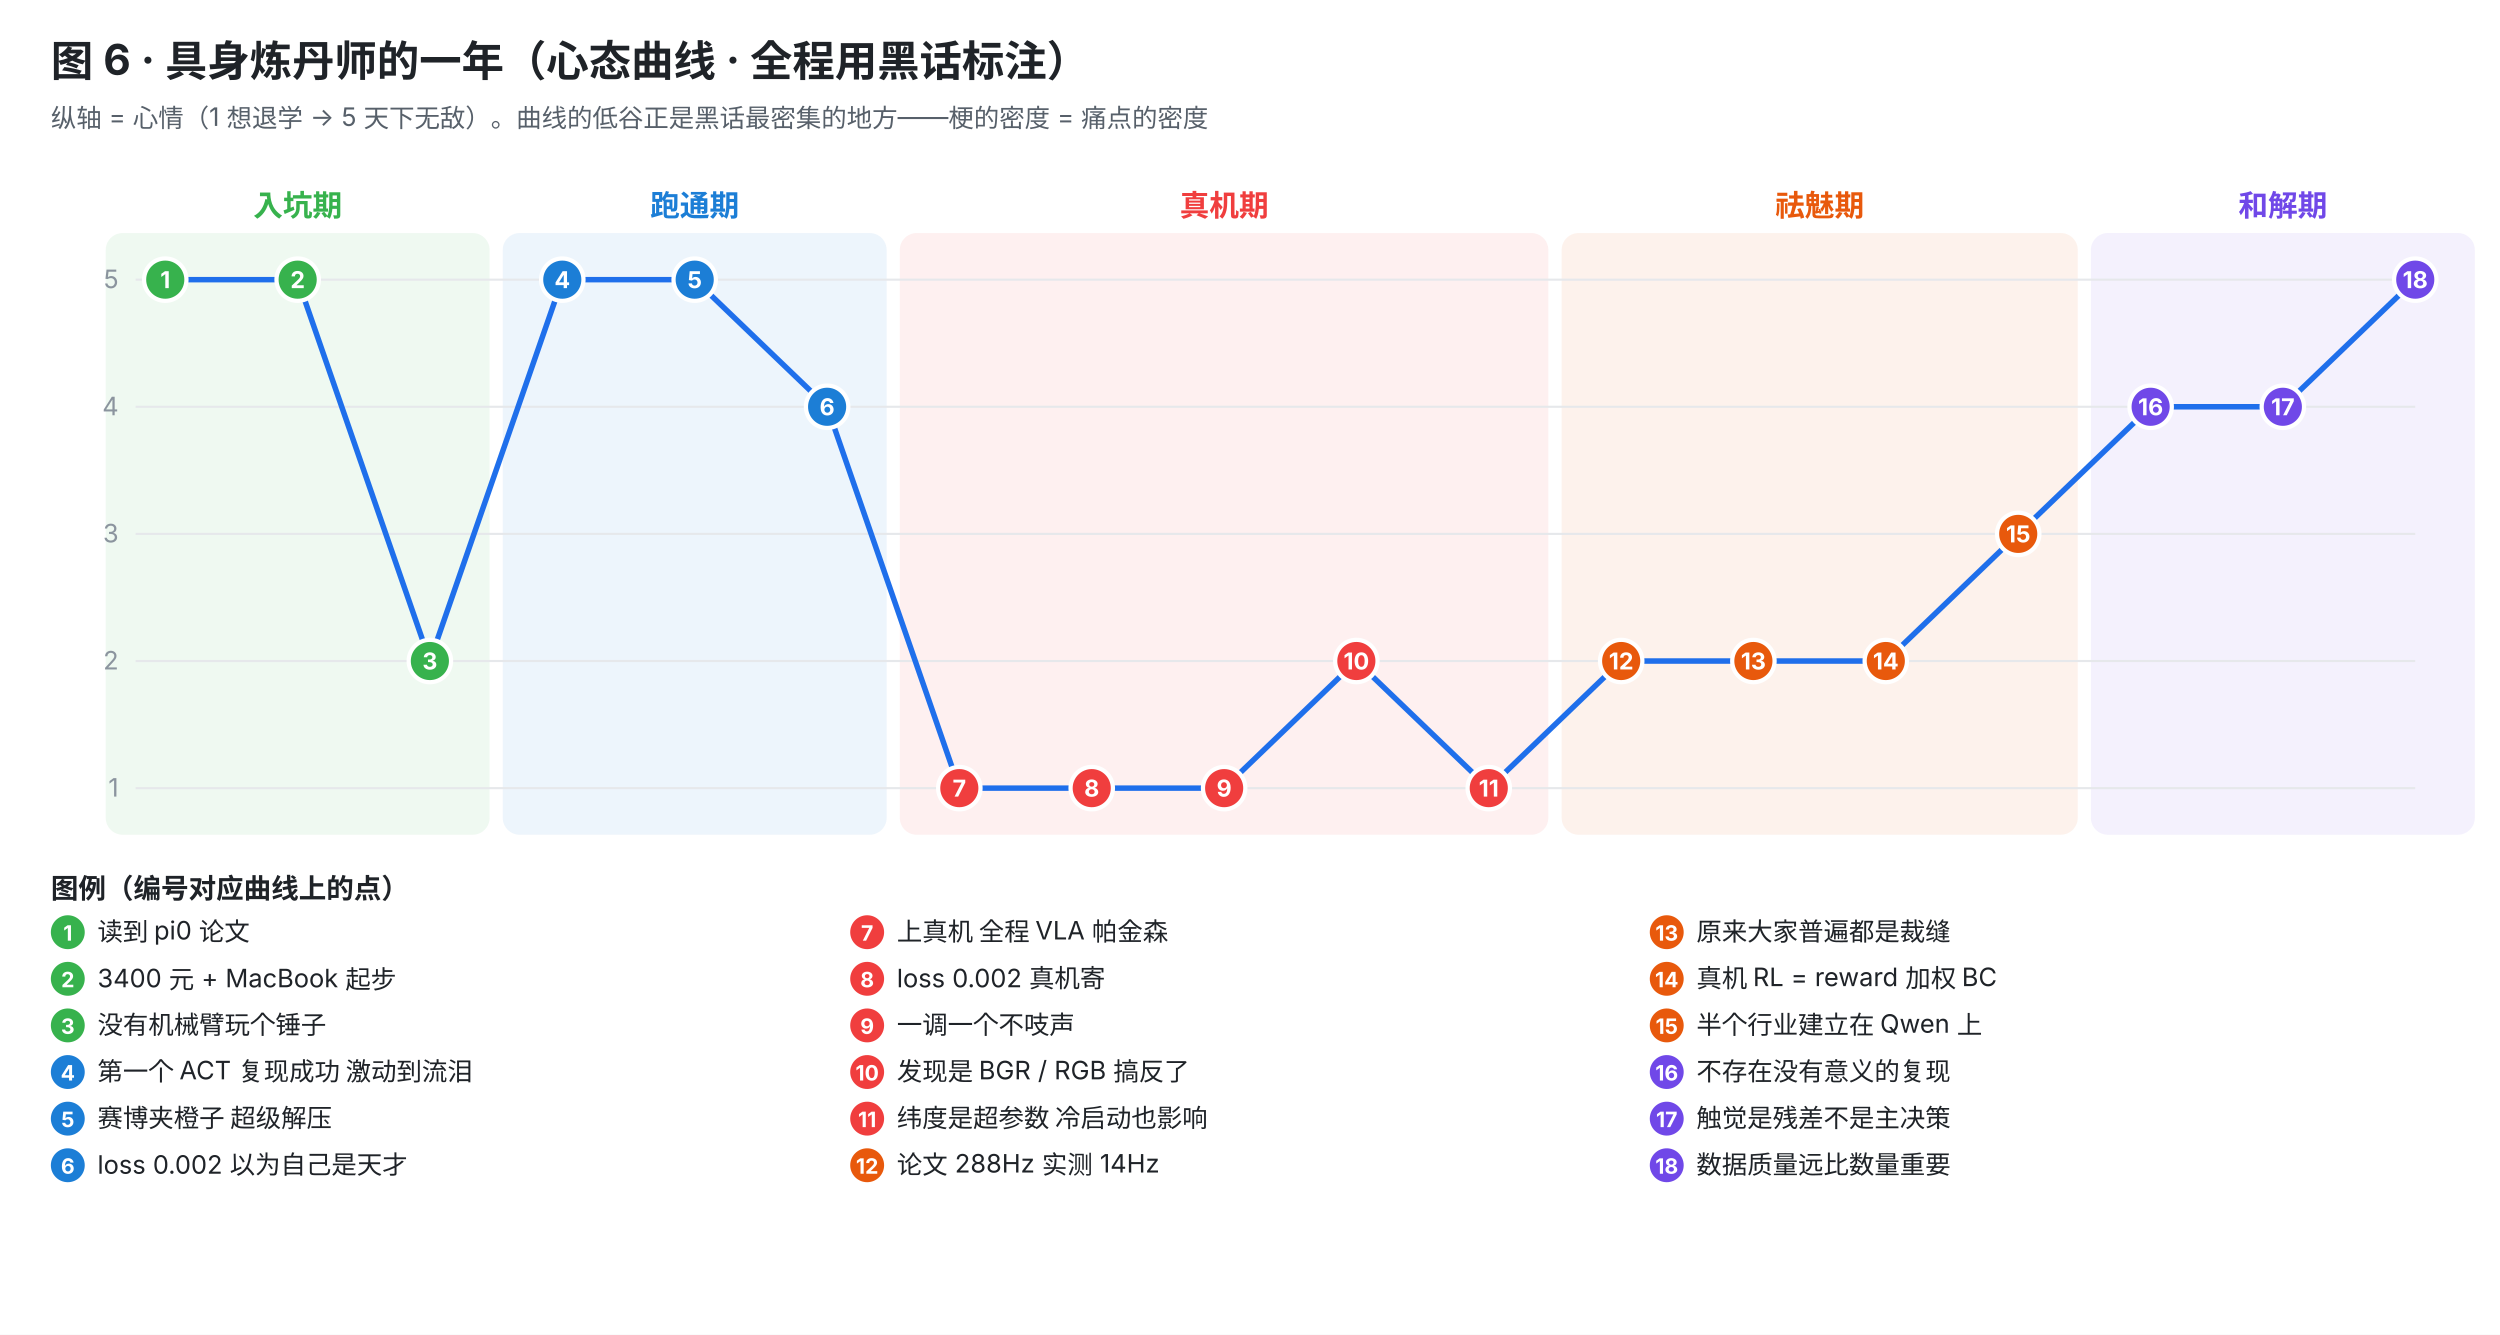
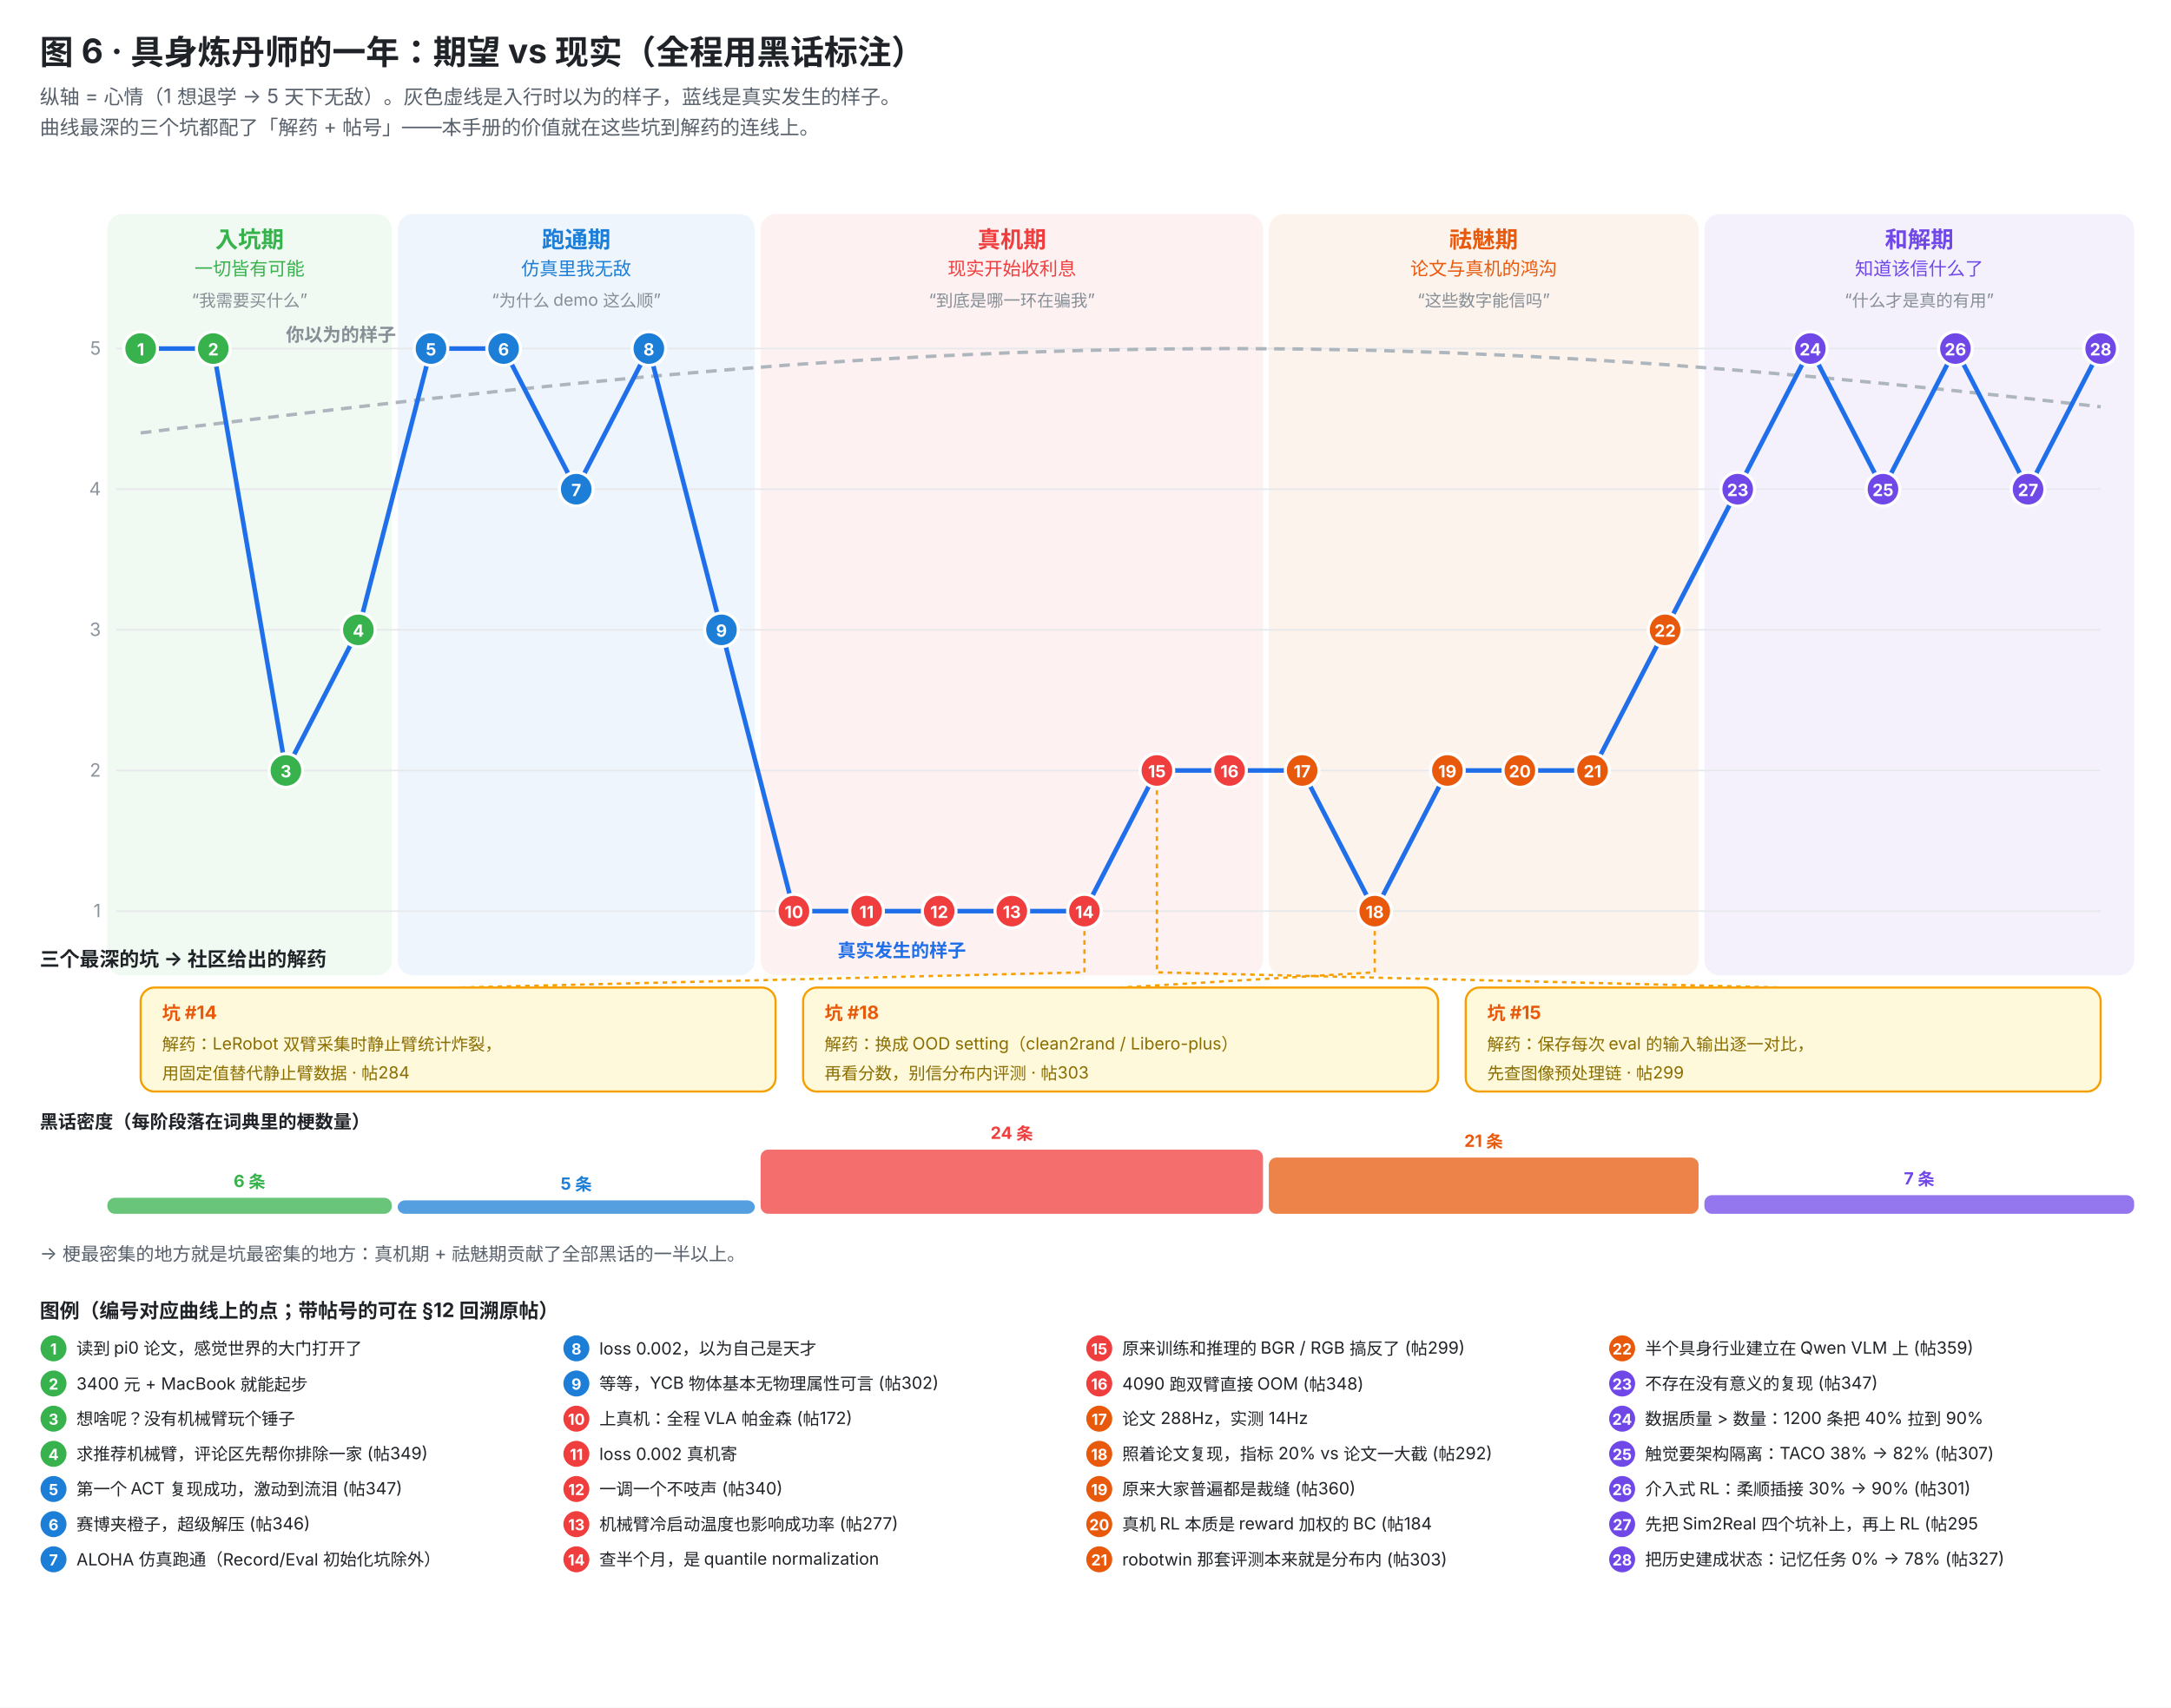
- <svg xmlns="http://www.w3.org/2000/svg" width="1180" height="630" viewBox="0 0 1180 630" font-family="-apple-system,BlinkMacSystemFont,'PingFang SC','Hiragino Sans GB','Microsoft YaHei',sans-serif">
-   <rect width="1180" height="630" fill="#ffffff" />
+ <svg xmlns="http://www.w3.org/2000/svg" width="1420" height="1117" viewBox="0 0 1420 1117" font-family="-apple-system,BlinkMacSystemFont,'PingFang SC','Hiragino Sans GB','Microsoft YaHei',sans-serif">
+   <rect width="1420" height="1117" fill="#ffffff" />
  <defs>
    <marker id="ah" viewBox="0 0 10 10" refX="9" refY="5" markerWidth="6" markerHeight="6" orient="auto-start-reverse">
      <path d="M0,0 L10,5 L0,10 z" fill="#8b949e" />
    </marker>
  </defs>
-   <text x="24.0" y="36.0" font-size="20" fill="#1f2328" text-anchor="start" font-weight="700" opacity="1">图 6 · 具身炼丹师的一年（心态曲线 · 全程用黑话标注）</text>
-   <text x="24.0" y="60.0" font-size="12" fill="#57606a" text-anchor="start" font-weight="400" opacity="1">纵轴 = 心情（1 想退学 → 5 天下无敌）。曲线的低谷正是黑话最密集的地方——梗的密度 = 痛点的密度</text>
-   <rect x="49.9" y="110" width="181.2" height="284" rx="8" fill="#37b24d" opacity="0.08" />
-   <text x="140.5" y="102.0" font-size="14" fill="#37b24d" text-anchor="middle" font-weight="700" opacity="1">入坑期</text>
-   <rect x="237.3" y="110" width="181.2" height="284" rx="8" fill="#1c7ed6" opacity="0.08" />
-   <text x="327.9" y="102.0" font-size="14" fill="#1c7ed6" text-anchor="middle" font-weight="700" opacity="1">跑通期</text>
-   <rect x="424.7" y="110" width="306.1" height="284" rx="8" fill="#f03e3e" opacity="0.08" />
-   <text x="577.8" y="102.0" font-size="14" fill="#f03e3e" text-anchor="middle" font-weight="700" opacity="1">真机期</text>
-   <rect x="737.1" y="110" width="243.6" height="284" rx="8" fill="#e8590c" opacity="0.08" />
-   <text x="858.9" y="102.0" font-size="14" fill="#e8590c" text-anchor="middle" font-weight="700" opacity="1">祛魅期</text>
-   <rect x="986.9" y="110" width="181.2" height="284" rx="8" fill="#7048e8" opacity="0.08" />
-   <text x="1077.5" y="102.0" font-size="14" fill="#7048e8" text-anchor="middle" font-weight="700" opacity="1">和解期</text>
-   <line x1="64" y1="372.0" x2="1140" y2="372.0" stroke="#e6e8eb" stroke-width="1" />
-   <text x="56.0" y="376.0" font-size="12" fill="#8b949e" text-anchor="end" font-weight="400" opacity="1">1</text>
-   <line x1="64" y1="312.0" x2="1140" y2="312.0" stroke="#e6e8eb" stroke-width="1" />
-   <text x="56.0" y="316.0" font-size="12" fill="#8b949e" text-anchor="end" font-weight="400" opacity="1">2</text>
-   <line x1="64" y1="252.0" x2="1140" y2="252.0" stroke="#e6e8eb" stroke-width="1" />
-   <text x="56.0" y="256.0" font-size="12" fill="#8b949e" text-anchor="end" font-weight="400" opacity="1">3</text>
-   <line x1="64" y1="192.0" x2="1140" y2="192.0" stroke="#e6e8eb" stroke-width="1" />
-   <text x="56.0" y="196.0" font-size="12" fill="#8b949e" text-anchor="end" font-weight="400" opacity="1">4</text>
-   <line x1="64" y1="132.0" x2="1140" y2="132.0" stroke="#e6e8eb" stroke-width="1" />
-   <text x="56.0" y="136.0" font-size="12" fill="#8b949e" text-anchor="end" font-weight="400" opacity="1">5</text>
-   <polyline points="78.0,132.0 140.5,132.0 202.9,312.0 265.4,132.0 327.9,132.0 390.4,192.0 452.8,372.0 515.3,372.0 577.8,372.0 640.2,312.0 702.7,372.0 765.2,312.0 827.6,312.0 890.1,312.0 952.6,252.0 1015.1,192.0 1077.5,192.0 1140.0,132.0" fill="none" stroke="#1f6feb" stroke-width="2.6" stroke-linejoin="round" />
-   <circle cx="78.0" cy="132.0" r="10" fill="#37b24d" stroke="#fff" stroke-width="2" />
-   <text x="78.0" y="136.0" font-size="11" fill="#ffffff" text-anchor="middle" font-weight="700" opacity="1">1</text>
-   <circle cx="140.5" cy="132.0" r="10" fill="#37b24d" stroke="#fff" stroke-width="2" />
-   <text x="140.5" y="136.0" font-size="11" fill="#ffffff" text-anchor="middle" font-weight="700" opacity="1">2</text>
-   <circle cx="202.9" cy="312.0" r="10" fill="#37b24d" stroke="#fff" stroke-width="2" />
-   <text x="202.9" y="316.0" font-size="11" fill="#ffffff" text-anchor="middle" font-weight="700" opacity="1">3</text>
-   <circle cx="265.4" cy="132.0" r="10" fill="#1c7ed6" stroke="#fff" stroke-width="2" />
-   <text x="265.4" y="136.0" font-size="11" fill="#ffffff" text-anchor="middle" font-weight="700" opacity="1">4</text>
-   <circle cx="327.9" cy="132.0" r="10" fill="#1c7ed6" stroke="#fff" stroke-width="2" />
-   <text x="327.9" y="136.0" font-size="11" fill="#ffffff" text-anchor="middle" font-weight="700" opacity="1">5</text>
-   <circle cx="390.4" cy="192.0" r="10" fill="#1c7ed6" stroke="#fff" stroke-width="2" />
-   <text x="390.4" y="196.0" font-size="11" fill="#ffffff" text-anchor="middle" font-weight="700" opacity="1">6</text>
-   <circle cx="452.8" cy="372.0" r="10" fill="#f03e3e" stroke="#fff" stroke-width="2" />
-   <text x="452.8" y="376.0" font-size="11" fill="#ffffff" text-anchor="middle" font-weight="700" opacity="1">7</text>
-   <circle cx="515.3" cy="372.0" r="10" fill="#f03e3e" stroke="#fff" stroke-width="2" />
-   <text x="515.3" y="376.0" font-size="11" fill="#ffffff" text-anchor="middle" font-weight="700" opacity="1">8</text>
-   <circle cx="577.8" cy="372.0" r="10" fill="#f03e3e" stroke="#fff" stroke-width="2" />
-   <text x="577.8" y="376.0" font-size="11" fill="#ffffff" text-anchor="middle" font-weight="700" opacity="1">9</text>
-   <circle cx="640.2" cy="312.0" r="10" fill="#f03e3e" stroke="#fff" stroke-width="2" />
-   <text x="640.2" y="316.0" font-size="11" fill="#ffffff" text-anchor="middle" font-weight="700" opacity="1">10</text>
-   <circle cx="702.7" cy="372.0" r="10" fill="#f03e3e" stroke="#fff" stroke-width="2" />
-   <text x="702.7" y="376.0" font-size="11" fill="#ffffff" text-anchor="middle" font-weight="700" opacity="1">11</text>
-   <circle cx="765.2" cy="312.0" r="10" fill="#e8590c" stroke="#fff" stroke-width="2" />
-   <text x="765.2" y="316.0" font-size="11" fill="#ffffff" text-anchor="middle" font-weight="700" opacity="1">12</text>
-   <circle cx="827.6" cy="312.0" r="10" fill="#e8590c" stroke="#fff" stroke-width="2" />
-   <text x="827.6" y="316.0" font-size="11" fill="#ffffff" text-anchor="middle" font-weight="700" opacity="1">13</text>
-   <circle cx="890.1" cy="312.0" r="10" fill="#e8590c" stroke="#fff" stroke-width="2" />
-   <text x="890.1" y="316.0" font-size="11" fill="#ffffff" text-anchor="middle" font-weight="700" opacity="1">14</text>
-   <circle cx="952.6" cy="252.0" r="10" fill="#e8590c" stroke="#fff" stroke-width="2" />
-   <text x="952.6" y="256.0" font-size="11" fill="#ffffff" text-anchor="middle" font-weight="700" opacity="1">15</text>
-   <circle cx="1015.1" cy="192.0" r="10" fill="#7048e8" stroke="#fff" stroke-width="2" />
-   <text x="1015.1" y="196.0" font-size="11" fill="#ffffff" text-anchor="middle" font-weight="700" opacity="1">16</text>
-   <circle cx="1077.5" cy="192.0" r="10" fill="#7048e8" stroke="#fff" stroke-width="2" />
-   <text x="1077.5" y="196.0" font-size="11" fill="#ffffff" text-anchor="middle" font-weight="700" opacity="1">17</text>
-   <circle cx="1140.0" cy="132.0" r="10" fill="#7048e8" stroke="#fff" stroke-width="2" />
-   <text x="1140.0" y="136.0" font-size="11" fill="#ffffff" text-anchor="middle" font-weight="700" opacity="1">18</text>
-   <text x="24.0" y="424.0" font-size="13" fill="#1f2328" text-anchor="start" font-weight="700" opacity="1">图例（编号对应曲线上的点）</text>
-   <circle cx="32.0" cy="440.0" r="8" fill="#37b24d" />
-   <text x="32.0" y="444.0" font-size="10" fill="#ffffff" text-anchor="middle" font-weight="700" opacity="1">1</text>
-   <text x="46.0" y="444.0" font-size="12" fill="#1f2328" text-anchor="start" font-weight="400" opacity="1">读到 pi0 论文</text>
-   <circle cx="32.0" cy="462.0" r="8" fill="#37b24d" />
-   <text x="32.0" y="466.0" font-size="10" fill="#ffffff" text-anchor="middle" font-weight="700" opacity="1">2</text>
-   <text x="46.0" y="466.0" font-size="12" fill="#1f2328" text-anchor="start" font-weight="400" opacity="1">3400 元 + MacBook 起步</text>
-   <circle cx="32.0" cy="484.0" r="8" fill="#37b24d" />
-   <text x="32.0" y="488.0" font-size="10" fill="#ffffff" text-anchor="middle" font-weight="700" opacity="1">3</text>
-   <text x="46.0" y="488.0" font-size="12" fill="#1f2328" text-anchor="start" font-weight="400" opacity="1">没有机械臂玩个锤子</text>
-   <circle cx="32.0" cy="506.0" r="8" fill="#1c7ed6" />
-   <text x="32.0" y="510.0" font-size="10" fill="#ffffff" text-anchor="middle" font-weight="700" opacity="1">4</text>
-   <text x="46.0" y="510.0" font-size="12" fill="#1f2328" text-anchor="start" font-weight="400" opacity="1">第一个 ACT 复现成功 激动到流泪</text>
-   <circle cx="32.0" cy="528.0" r="8" fill="#1c7ed6" />
-   <text x="32.0" y="532.0" font-size="10" fill="#ffffff" text-anchor="middle" font-weight="700" opacity="1">5</text>
-   <text x="46.0" y="532.0" font-size="12" fill="#1f2328" text-anchor="start" font-weight="400" opacity="1">赛博夹橙子 超级解压</text>
-   <circle cx="32.0" cy="550.0" r="8" fill="#1c7ed6" />
-   <text x="32.0" y="554.0" font-size="10" fill="#ffffff" text-anchor="middle" font-weight="700" opacity="1">6</text>
-   <text x="46.0" y="554.0" font-size="12" fill="#1f2328" text-anchor="start" font-weight="400" opacity="1">loss 0.002 以为自己是天才</text>
-   <circle cx="409.3" cy="440.0" r="8" fill="#f03e3e" />
-   <text x="409.3" y="444.0" font-size="10" fill="#ffffff" text-anchor="middle" font-weight="700" opacity="1">7</text>
-   <text x="423.3" y="444.0" font-size="12" fill="#1f2328" text-anchor="start" font-weight="400" opacity="1">上真机 全程 VLA 帕金森</text>
-   <circle cx="409.3" cy="462.0" r="8" fill="#f03e3e" />
-   <text x="409.3" y="466.0" font-size="10" fill="#ffffff" text-anchor="middle" font-weight="700" opacity="1">8</text>
-   <text x="423.3" y="466.0" font-size="12" fill="#1f2328" text-anchor="start" font-weight="400" opacity="1">loss 0.002 真机寄</text>
-   <circle cx="409.3" cy="484.0" r="8" fill="#f03e3e" />
-   <text x="409.3" y="488.0" font-size="10" fill="#ffffff" text-anchor="middle" font-weight="700" opacity="1">9</text>
-   <text x="423.3" y="488.0" font-size="12" fill="#1f2328" text-anchor="start" font-weight="400" opacity="1">一调一个不吱声</text>
-   <circle cx="409.3" cy="506.0" r="8" fill="#f03e3e" />
-   <text x="409.3" y="510.0" font-size="10" fill="#ffffff" text-anchor="middle" font-weight="700" opacity="1">10</text>
-   <text x="423.3" y="510.0" font-size="12" fill="#1f2328" text-anchor="start" font-weight="400" opacity="1">发现是 BGR / RGB 搞反了</text>
-   <circle cx="409.3" cy="528.0" r="8" fill="#f03e3e" />
-   <text x="409.3" y="532.0" font-size="10" fill="#ffffff" text-anchor="middle" font-weight="700" opacity="1">11</text>
-   <text x="423.3" y="532.0" font-size="12" fill="#1f2328" text-anchor="start" font-weight="400" opacity="1">纬度是超参数 冷启动也影响</text>
-   <circle cx="409.3" cy="550.0" r="8" fill="#e8590c" />
-   <text x="409.3" y="554.0" font-size="10" fill="#ffffff" text-anchor="middle" font-weight="700" opacity="1">12</text>
-   <text x="423.3" y="554.0" font-size="12" fill="#1f2328" text-anchor="start" font-weight="400" opacity="1">论文 288Hz 实测 14Hz</text>
-   <circle cx="786.7" cy="440.0" r="8" fill="#e8590c" />
-   <text x="786.7" y="444.0" font-size="10" fill="#ffffff" text-anchor="middle" font-weight="700" opacity="1">13</text>
-   <text x="800.7" y="444.0" font-size="12" fill="#1f2328" text-anchor="start" font-weight="400" opacity="1">原来大家普遍都是裁缝</text>
-   <circle cx="786.7" cy="462.0" r="8" fill="#e8590c" />
-   <text x="786.7" y="466.0" font-size="10" fill="#ffffff" text-anchor="middle" font-weight="700" opacity="1">14</text>
-   <text x="800.7" y="466.0" font-size="12" fill="#1f2328" text-anchor="start" font-weight="400" opacity="1">真机 RL = reward 加权 BC</text>
-   <circle cx="786.7" cy="484.0" r="8" fill="#e8590c" />
-   <text x="786.7" y="488.0" font-size="10" fill="#ffffff" text-anchor="middle" font-weight="700" opacity="1">15</text>
-   <text x="800.7" y="488.0" font-size="12" fill="#1f2328" text-anchor="start" font-weight="400" opacity="1">半个行业建立在 Qwen 上</text>
-   <circle cx="786.7" cy="506.0" r="8" fill="#7048e8" />
-   <text x="786.7" y="510.0" font-size="10" fill="#ffffff" text-anchor="middle" font-weight="700" opacity="1">16</text>
-   <text x="800.7" y="510.0" font-size="12" fill="#1f2328" text-anchor="start" font-weight="400" opacity="1">不存在没有意义的复现</text>
-   <circle cx="786.7" cy="528.0" r="8" fill="#7048e8" />
-   <text x="786.7" y="532.0" font-size="10" fill="#ffffff" text-anchor="middle" font-weight="700" opacity="1">17</text>
-   <text x="800.7" y="532.0" font-size="12" fill="#1f2328" text-anchor="start" font-weight="400" opacity="1">触觉是残差不是主决策</text>
-   <circle cx="786.7" cy="550.0" r="8" fill="#7048e8" />
-   <text x="786.7" y="554.0" font-size="10" fill="#ffffff" text-anchor="middle" font-weight="700" opacity="1">18</text>
-   <text x="800.7" y="554.0" font-size="12" fill="#1f2328" text-anchor="start" font-weight="400" opacity="1">数据质量远比数量重要</text>
+   <text x="26.0" y="42.0" font-size="22" fill="#1f2328" text-anchor="start" font-weight="700" opacity="1">图 6 · 具身炼丹师的一年：期望 vs 现实（全程用黑话标注）</text>
+   <text x="26.0" y="68.0" font-size="13" fill="#57606a" text-anchor="start" font-weight="400" opacity="1">纵轴 = 心情（1 想退学 → 5 天下无敌）。灰色虚线是入行时以为的样子，蓝线是真实发生的样子。</text>
+   <text x="26.0" y="88.0" font-size="13" fill="#57606a" text-anchor="start" font-weight="400" opacity="1">曲线最深的三个坑都配了「解药 + 帖号」——本手册的价值就在这些坑到解药的连线上。</text>
+   <rect x="70.2" y="140" width="186.1" height="498" rx="10" fill="#37b24d" opacity="0.075" />
+   <text x="163.2" y="162.0" font-size="15" fill="#37b24d" text-anchor="middle" font-weight="700" opacity="1">入坑期</text>
+   <text x="163.2" y="180.0" font-size="12" fill="#37b24d" text-anchor="middle" font-weight="400" opacity="1">一切皆有可能</text>
+   <text x="163.2" y="200.0" font-size="11" fill="#868e96" text-anchor="middle" font-weight="400" opacity="1">“我需要买什么”</text>
+   <rect x="260.1" y="140" width="233.6" height="498" rx="10" fill="#1c7ed6" opacity="0.075" />
+   <text x="376.9" y="162.0" font-size="15" fill="#1c7ed6" text-anchor="middle" font-weight="700" opacity="1">跑通期</text>
+   <text x="376.9" y="180.0" font-size="12" fill="#1c7ed6" text-anchor="middle" font-weight="400" opacity="1">仿真里我无敌</text>
+   <text x="376.9" y="200.0" font-size="11" fill="#868e96" text-anchor="middle" font-weight="400" opacity="1">“为什么 demo 这么顺”</text>
+   <rect x="497.5" y="140" width="328.6" height="498" rx="10" fill="#f03e3e" opacity="0.075" />
+   <text x="661.8" y="162.0" font-size="15" fill="#f03e3e" text-anchor="middle" font-weight="700" opacity="1">真机期</text>
+   <text x="661.8" y="180.0" font-size="12" fill="#f03e3e" text-anchor="middle" font-weight="400" opacity="1">现实开始收利息</text>
+   <text x="661.8" y="200.0" font-size="11" fill="#868e96" text-anchor="middle" font-weight="400" opacity="1">“到底是哪一环在骗我”</text>
+   <rect x="829.9" y="140" width="281.1" height="498" rx="10" fill="#e8590c" opacity="0.075" />
+   <text x="970.4" y="162.0" font-size="15" fill="#e8590c" text-anchor="middle" font-weight="700" opacity="1">祛魅期</text>
+   <text x="970.4" y="180.0" font-size="12" fill="#e8590c" text-anchor="middle" font-weight="400" opacity="1">论文与真机的鸿沟</text>
+   <text x="970.4" y="200.0" font-size="11" fill="#868e96" text-anchor="middle" font-weight="400" opacity="1">“这些数字能信吗”</text>
+   <rect x="1114.8" y="140" width="281.1" height="498" rx="10" fill="#7048e8" opacity="0.075" />
+   <text x="1255.3" y="162.0" font-size="15" fill="#7048e8" text-anchor="middle" font-weight="700" opacity="1">和解期</text>
+   <text x="1255.3" y="180.0" font-size="12" fill="#7048e8" text-anchor="middle" font-weight="400" opacity="1">知道该信什么了</text>
+   <text x="1255.3" y="200.0" font-size="11" fill="#868e96" text-anchor="middle" font-weight="400" opacity="1">“什么才是真的有用”</text>
+   <line x1="76" y1="596.0" x2="1374" y2="596.0" stroke="#e6e8eb" stroke-width="1" />
+   <text x="66.0" y="600.0" font-size="12" fill="#8b949e" text-anchor="end" font-weight="400" opacity="1">1</text>
+   <line x1="76" y1="504.0" x2="1374" y2="504.0" stroke="#e6e8eb" stroke-width="1" />
+   <text x="66.0" y="508.0" font-size="12" fill="#8b949e" text-anchor="end" font-weight="400" opacity="1">2</text>
+   <line x1="76" y1="412.0" x2="1374" y2="412.0" stroke="#e6e8eb" stroke-width="1" />
+   <text x="66.0" y="416.0" font-size="12" fill="#8b949e" text-anchor="end" font-weight="400" opacity="1">3</text>
+   <line x1="76" y1="320.0" x2="1374" y2="320.0" stroke="#e6e8eb" stroke-width="1" />
+   <text x="66.0" y="324.0" font-size="12" fill="#8b949e" text-anchor="end" font-weight="400" opacity="1">4</text>
+   <line x1="76" y1="228.0" x2="1374" y2="228.0" stroke="#e6e8eb" stroke-width="1" />
+   <text x="66.0" y="232.0" font-size="12" fill="#8b949e" text-anchor="end" font-weight="400" opacity="1">5</text>
+   <polyline points="92.0,283.2 139.5,277.4 187.0,271.7 234.4,266.1 281.9,260.7 329.4,255.6 376.9,250.8 424.4,246.3 471.9,242.2 519.3,238.5 566.8,235.4 614.3,232.8 661.8,230.7 709.3,229.2 756.7,228.3 804.2,228.0 851.7,228.3 899.2,229.2 946.7,230.7 994.1,232.8 1041.6,235.4 1089.1,238.5 1136.6,242.2 1184.1,246.3 1231.6,250.8 1279.0,255.6 1326.5,260.7 1374.0,266.1" fill="none" stroke="#adb5bd" stroke-width="2.2" stroke-dasharray="7 5" />
+   <text x="187.0" y="223.2" font-size="12" fill="#868e96" text-anchor="start" font-weight="700" opacity="1">你以为的样子</text>
+   <polyline points="92.0,228.0 139.5,228.0 187.0,504.0 234.4,412.0 281.9,228.0 329.4,228.0 376.9,320.0 424.4,228.0 471.9,412.0 519.3,596.0 566.8,596.0 614.3,596.0 661.8,596.0 709.3,596.0 756.7,504.0 804.2,504.0 851.7,504.0 899.2,596.0 946.7,504.0 994.1,504.0 1041.6,504.0 1089.1,412.0 1136.6,320.0 1184.1,228.0 1231.6,320.0 1279.0,228.0 1326.5,320.0 1374.0,228.0" fill="none" stroke="#1f6feb" stroke-width="3" stroke-linejoin="round" />
+   <text x="547.8" y="626.0" font-size="12" fill="#1f6feb" text-anchor="start" font-weight="700" opacity="1">真实发生的样子</text>
+   <circle cx="92.0" cy="228.0" r="11" fill="#37b24d" stroke="#fff" stroke-width="2" />
+   <text x="92.0" y="232.5" font-size="11" fill="#ffffff" text-anchor="middle" font-weight="700" opacity="1">1</text>
+   <circle cx="139.5" cy="228.0" r="11" fill="#37b24d" stroke="#fff" stroke-width="2" />
+   <text x="139.5" y="232.5" font-size="11" fill="#ffffff" text-anchor="middle" font-weight="700" opacity="1">2</text>
+   <circle cx="187.0" cy="504.0" r="11" fill="#37b24d" stroke="#fff" stroke-width="2" />
+   <text x="187.0" y="508.5" font-size="11" fill="#ffffff" text-anchor="middle" font-weight="700" opacity="1">3</text>
+   <circle cx="234.4" cy="412.0" r="11" fill="#37b24d" stroke="#fff" stroke-width="2" />
+   <text x="234.4" y="416.5" font-size="11" fill="#ffffff" text-anchor="middle" font-weight="700" opacity="1">4</text>
+   <circle cx="281.9" cy="228.0" r="11" fill="#1c7ed6" stroke="#fff" stroke-width="2" />
+   <text x="281.9" y="232.5" font-size="11" fill="#ffffff" text-anchor="middle" font-weight="700" opacity="1">5</text>
+   <circle cx="329.4" cy="228.0" r="11" fill="#1c7ed6" stroke="#fff" stroke-width="2" />
+   <text x="329.4" y="232.5" font-size="11" fill="#ffffff" text-anchor="middle" font-weight="700" opacity="1">6</text>
+   <circle cx="376.9" cy="320.0" r="11" fill="#1c7ed6" stroke="#fff" stroke-width="2" />
+   <text x="376.9" y="324.5" font-size="11" fill="#ffffff" text-anchor="middle" font-weight="700" opacity="1">7</text>
+   <circle cx="424.4" cy="228.0" r="11" fill="#1c7ed6" stroke="#fff" stroke-width="2" />
+   <text x="424.4" y="232.5" font-size="11" fill="#ffffff" text-anchor="middle" font-weight="700" opacity="1">8</text>
+   <circle cx="471.9" cy="412.0" r="11" fill="#1c7ed6" stroke="#fff" stroke-width="2" />
+   <text x="471.9" y="416.5" font-size="11" fill="#ffffff" text-anchor="middle" font-weight="700" opacity="1">9</text>
+   <circle cx="519.3" cy="596.0" r="11" fill="#f03e3e" stroke="#fff" stroke-width="2" />
+   <text x="519.3" y="600.5" font-size="11" fill="#ffffff" text-anchor="middle" font-weight="700" opacity="1">10</text>
+   <circle cx="566.8" cy="596.0" r="11" fill="#f03e3e" stroke="#fff" stroke-width="2" />
+   <text x="566.8" y="600.5" font-size="11" fill="#ffffff" text-anchor="middle" font-weight="700" opacity="1">11</text>
+   <circle cx="614.3" cy="596.0" r="11" fill="#f03e3e" stroke="#fff" stroke-width="2" />
+   <text x="614.3" y="600.5" font-size="11" fill="#ffffff" text-anchor="middle" font-weight="700" opacity="1">12</text>
+   <circle cx="661.8" cy="596.0" r="11" fill="#f03e3e" stroke="#fff" stroke-width="2" />
+   <text x="661.8" y="600.5" font-size="11" fill="#ffffff" text-anchor="middle" font-weight="700" opacity="1">13</text>
+   <circle cx="709.3" cy="596.0" r="11" fill="#f03e3e" stroke="#fff" stroke-width="2" />
+   <text x="709.3" y="600.5" font-size="11" fill="#ffffff" text-anchor="middle" font-weight="700" opacity="1">14</text>
+   <circle cx="756.7" cy="504.0" r="11" fill="#f03e3e" stroke="#fff" stroke-width="2" />
+   <text x="756.7" y="508.5" font-size="11" fill="#ffffff" text-anchor="middle" font-weight="700" opacity="1">15</text>
+   <circle cx="804.2" cy="504.0" r="11" fill="#f03e3e" stroke="#fff" stroke-width="2" />
+   <text x="804.2" y="508.5" font-size="11" fill="#ffffff" text-anchor="middle" font-weight="700" opacity="1">16</text>
+   <circle cx="851.7" cy="504.0" r="11" fill="#e8590c" stroke="#fff" stroke-width="2" />
+   <text x="851.7" y="508.5" font-size="11" fill="#ffffff" text-anchor="middle" font-weight="700" opacity="1">17</text>
+   <circle cx="899.2" cy="596.0" r="11" fill="#e8590c" stroke="#fff" stroke-width="2" />
+   <text x="899.2" y="600.5" font-size="11" fill="#ffffff" text-anchor="middle" font-weight="700" opacity="1">18</text>
+   <circle cx="946.7" cy="504.0" r="11" fill="#e8590c" stroke="#fff" stroke-width="2" />
+   <text x="946.7" y="508.5" font-size="11" fill="#ffffff" text-anchor="middle" font-weight="700" opacity="1">19</text>
+   <circle cx="994.1" cy="504.0" r="11" fill="#e8590c" stroke="#fff" stroke-width="2" />
+   <text x="994.1" y="508.5" font-size="11" fill="#ffffff" text-anchor="middle" font-weight="700" opacity="1">20</text>
+   <circle cx="1041.6" cy="504.0" r="11" fill="#e8590c" stroke="#fff" stroke-width="2" />
+   <text x="1041.6" y="508.5" font-size="11" fill="#ffffff" text-anchor="middle" font-weight="700" opacity="1">21</text>
+   <circle cx="1089.1" cy="412.0" r="11" fill="#e8590c" stroke="#fff" stroke-width="2" />
+   <text x="1089.1" y="416.5" font-size="11" fill="#ffffff" text-anchor="middle" font-weight="700" opacity="1">22</text>
+   <circle cx="1136.6" cy="320.0" r="11" fill="#7048e8" stroke="#fff" stroke-width="2" />
+   <text x="1136.6" y="324.5" font-size="11" fill="#ffffff" text-anchor="middle" font-weight="700" opacity="1">23</text>
+   <circle cx="1184.1" cy="228.0" r="11" fill="#7048e8" stroke="#fff" stroke-width="2" />
+   <text x="1184.1" y="232.5" font-size="11" fill="#ffffff" text-anchor="middle" font-weight="700" opacity="1">24</text>
+   <circle cx="1231.6" cy="320.0" r="11" fill="#7048e8" stroke="#fff" stroke-width="2" />
+   <text x="1231.6" y="324.5" font-size="11" fill="#ffffff" text-anchor="middle" font-weight="700" opacity="1">25</text>
+   <circle cx="1279.0" cy="228.0" r="11" fill="#7048e8" stroke="#fff" stroke-width="2" />
+   <text x="1279.0" y="232.5" font-size="11" fill="#ffffff" text-anchor="middle" font-weight="700" opacity="1">26</text>
+   <circle cx="1326.5" cy="320.0" r="11" fill="#7048e8" stroke="#fff" stroke-width="2" />
+   <text x="1326.5" y="324.5" font-size="11" fill="#ffffff" text-anchor="middle" font-weight="700" opacity="1">27</text>
+   <circle cx="1374.0" cy="228.0" r="11" fill="#7048e8" stroke="#fff" stroke-width="2" />
+   <text x="1374.0" y="232.5" font-size="11" fill="#ffffff" text-anchor="middle" font-weight="700" opacity="1">28</text>
+   <text x="26.0" y="632.0" font-size="13" fill="#1f2328" text-anchor="start" font-weight="700" opacity="1">三个最深的坑 → 社区给出的解药</text>
+   <path d="M709.3,609.0 L709.3,636.0 L299.7,646.0" stroke="#f59f00" stroke-width="1.5" stroke-dasharray="3 3" fill="none" />
+   <rect x="92.0" y="646.0" width="415.3" height="68.0" rx="9" fill="#fff9db" stroke="#f59f00" stroke-width="1.4" />
+   <text x="106.0" y="667.0" font-size="12" fill="#e8590c" text-anchor="start" font-weight="700" opacity="1">坑 #14</text>
+   <text x="106.0" y="687.0" font-size="11" fill="#8a6d00" text-anchor="start" font-weight="400" opacity="1">解药：LeRobot 双臂采集时静止臂统计炸裂，</text>
+   <text x="106.0" y="706.0" font-size="11" fill="#8a6d00" text-anchor="start" font-weight="400" opacity="1">用固定值替代静止臂数据 · 帖284</text>
+   <path d="M899.2,609.0 L899.2,636.0 L733.0,646.0" stroke="#f59f00" stroke-width="1.5" stroke-dasharray="3 3" fill="none" />
+   <rect x="525.3" y="646.0" width="415.3" height="68.0" rx="9" fill="#fff9db" stroke="#f59f00" stroke-width="1.4" />
+   <text x="539.3" y="667.0" font-size="12" fill="#e8590c" text-anchor="start" font-weight="700" opacity="1">坑 #18</text>
+   <text x="539.3" y="687.0" font-size="11" fill="#8a6d00" text-anchor="start" font-weight="400" opacity="1">解药：换成 OOD setting（clean2rand / Libero-plus）</text>
+   <text x="539.3" y="706.0" font-size="11" fill="#8a6d00" text-anchor="start" font-weight="400" opacity="1">再看分数，别信分布内评测 · 帖303</text>
+   <path d="M756.7,517.0 L756.7,636.0 L1166.3,646.0" stroke="#f59f00" stroke-width="1.5" stroke-dasharray="3 3" fill="none" />
+   <rect x="958.7" y="646.0" width="415.3" height="68.0" rx="9" fill="#fff9db" stroke="#f59f00" stroke-width="1.4" />
+   <text x="972.7" y="667.0" font-size="12" fill="#e8590c" text-anchor="start" font-weight="700" opacity="1">坑 #15</text>
+   <text x="972.7" y="687.0" font-size="11" fill="#8a6d00" text-anchor="start" font-weight="400" opacity="1">解药：保存每次 eval 的输入输出逐一对比，</text>
+   <text x="972.7" y="706.0" font-size="11" fill="#8a6d00" text-anchor="start" font-weight="400" opacity="1">先查图像预处理链 · 帖299</text>
+   <text x="26.0" y="738.0" font-size="12" fill="#1f2328" text-anchor="start" font-weight="700" opacity="1">黑话密度（每阶段落在词典里的梗数量）</text>
+   <rect x="70.2" y="783.5" width="186.1" height="10.5" rx="5" fill="#37b24d" opacity="0.75" />
+   <text x="163.2" y="776.5" font-size="11" fill="#37b24d" text-anchor="middle" font-weight="700" opacity="1">6 条</text>
+   <rect x="260.1" y="785.2" width="233.6" height="8.8" rx="5" fill="#1c7ed6" opacity="0.75" />
+   <text x="376.9" y="778.2" font-size="11" fill="#1c7ed6" text-anchor="middle" font-weight="700" opacity="1">5 条</text>
+   <rect x="497.5" y="752.0" width="328.6" height="42.0" rx="5" fill="#f03e3e" opacity="0.75" />
+   <text x="661.8" y="745.0" font-size="11" fill="#f03e3e" text-anchor="middle" font-weight="700" opacity="1">24 条</text>
+   <rect x="829.9" y="757.2" width="281.1" height="36.8" rx="5" fill="#e8590c" opacity="0.75" />
+   <text x="970.4" y="750.2" font-size="11" fill="#e8590c" text-anchor="middle" font-weight="700" opacity="1">21 条</text>
+   <rect x="1114.8" y="781.8" width="281.1" height="12.2" rx="5" fill="#7048e8" opacity="0.75" />
+   <text x="1255.3" y="774.8" font-size="11" fill="#7048e8" text-anchor="middle" font-weight="700" opacity="1">7 条</text>
+   <text x="26.0" y="824.0" font-size="12" fill="#57606a" text-anchor="start" font-weight="400" opacity="1">→ 梗最密集的地方就是坑最密集的地方：真机期 + 祛魅期贡献了全部黑话的一半以上。</text>
+   <text x="26.0" y="862.0" font-size="13" fill="#1f2328" text-anchor="start" font-weight="700" opacity="1">图例（编号对应曲线上的点；带帖号的可在 §12 回溯原帖）</text>
+   <circle cx="35.0" cy="882.0" r="8.5" fill="#37b24d" />
+   <text x="35.0" y="886.0" font-size="10" fill="#ffffff" text-anchor="middle" font-weight="700" opacity="1">1</text>
+   <text x="50.0" y="886.0" font-size="11" fill="#1f2328" text-anchor="start" font-weight="400" opacity="1">读到 pi0 论文，感觉世界的大门打开了</text>
+   <circle cx="35.0" cy="905.0" r="8.5" fill="#37b24d" />
+   <text x="35.0" y="909.0" font-size="10" fill="#ffffff" text-anchor="middle" font-weight="700" opacity="1">2</text>
+   <text x="50.0" y="909.0" font-size="11" fill="#1f2328" text-anchor="start" font-weight="400" opacity="1">3400 元 + MacBook 就能起步</text>
+   <circle cx="35.0" cy="928.0" r="8.5" fill="#37b24d" />
+   <text x="35.0" y="932.0" font-size="10" fill="#ffffff" text-anchor="middle" font-weight="700" opacity="1">3</text>
+   <text x="50.0" y="932.0" font-size="11" fill="#1f2328" text-anchor="start" font-weight="400" opacity="1">想啥呢？没有机械臂玩个锤子</text>
+   <circle cx="35.0" cy="951.0" r="8.5" fill="#37b24d" />
+   <text x="35.0" y="955.0" font-size="10" fill="#ffffff" text-anchor="middle" font-weight="700" opacity="1">4</text>
+   <text x="50.0" y="955.0" font-size="11" fill="#1f2328" text-anchor="start" font-weight="400" opacity="1">求推荐机械臂，评论区先帮你排除一家  (帖349)</text>
+   <circle cx="35.0" cy="974.0" r="8.5" fill="#1c7ed6" />
+   <text x="35.0" y="978.0" font-size="10" fill="#ffffff" text-anchor="middle" font-weight="700" opacity="1">5</text>
+   <text x="50.0" y="978.0" font-size="11" fill="#1f2328" text-anchor="start" font-weight="400" opacity="1">第一个 ACT 复现成功，激动到流泪  (帖347)</text>
+   <circle cx="35.0" cy="997.0" r="8.5" fill="#1c7ed6" />
+   <text x="35.0" y="1001.0" font-size="10" fill="#ffffff" text-anchor="middle" font-weight="700" opacity="1">6</text>
+   <text x="50.0" y="1001.0" font-size="11" fill="#1f2328" text-anchor="start" font-weight="400" opacity="1">赛博夹橙子，超级解压  (帖346)</text>
+   <circle cx="35.0" cy="1020.0" r="8.5" fill="#1c7ed6" />
+   <text x="35.0" y="1024.0" font-size="10" fill="#ffffff" text-anchor="middle" font-weight="700" opacity="1">7</text>
+   <text x="50.0" y="1024.0" font-size="11" fill="#1f2328" text-anchor="start" font-weight="400" opacity="1">ALOHA 仿真跑通（Record/Eval 初始化坑除外）</text>
+   <circle cx="377.0" cy="882.0" r="8.5" fill="#1c7ed6" />
+   <text x="377.0" y="886.0" font-size="10" fill="#ffffff" text-anchor="middle" font-weight="700" opacity="1">8</text>
+   <text x="392.0" y="886.0" font-size="11" fill="#1f2328" text-anchor="start" font-weight="400" opacity="1">loss 0.002，以为自己是天才</text>
+   <circle cx="377.0" cy="905.0" r="8.5" fill="#1c7ed6" />
+   <text x="377.0" y="909.0" font-size="10" fill="#ffffff" text-anchor="middle" font-weight="700" opacity="1">9</text>
+   <text x="392.0" y="909.0" font-size="11" fill="#1f2328" text-anchor="start" font-weight="400" opacity="1">等等，YCB 物体基本无物理属性可言  (帖302)</text>
+   <circle cx="377.0" cy="928.0" r="8.5" fill="#f03e3e" />
+   <text x="377.0" y="932.0" font-size="10" fill="#ffffff" text-anchor="middle" font-weight="700" opacity="1">10</text>
+   <text x="392.0" y="932.0" font-size="11" fill="#1f2328" text-anchor="start" font-weight="400" opacity="1">上真机：全程 VLA 帕金森  (帖172)</text>
+   <circle cx="377.0" cy="951.0" r="8.5" fill="#f03e3e" />
+   <text x="377.0" y="955.0" font-size="10" fill="#ffffff" text-anchor="middle" font-weight="700" opacity="1">11</text>
+   <text x="392.0" y="955.0" font-size="11" fill="#1f2328" text-anchor="start" font-weight="400" opacity="1">loss 0.002 真机寄</text>
+   <circle cx="377.0" cy="974.0" r="8.5" fill="#f03e3e" />
+   <text x="377.0" y="978.0" font-size="10" fill="#ffffff" text-anchor="middle" font-weight="700" opacity="1">12</text>
+   <text x="392.0" y="978.0" font-size="11" fill="#1f2328" text-anchor="start" font-weight="400" opacity="1">一调一个不吱声  (帖340)</text>
+   <circle cx="377.0" cy="997.0" r="8.5" fill="#f03e3e" />
+   <text x="377.0" y="1001.0" font-size="10" fill="#ffffff" text-anchor="middle" font-weight="700" opacity="1">13</text>
+   <text x="392.0" y="1001.0" font-size="11" fill="#1f2328" text-anchor="start" font-weight="400" opacity="1">机械臂冷启动温度也影响成功率  (帖277)</text>
+   <circle cx="377.0" cy="1020.0" r="8.5" fill="#f03e3e" />
+   <text x="377.0" y="1024.0" font-size="10" fill="#ffffff" text-anchor="middle" font-weight="700" opacity="1">14</text>
+   <text x="392.0" y="1024.0" font-size="11" fill="#1f2328" text-anchor="start" font-weight="400" opacity="1">查半个月，是 quantile normalization </text>
+   <circle cx="719.0" cy="882.0" r="8.5" fill="#f03e3e" />
+   <text x="719.0" y="886.0" font-size="10" fill="#ffffff" text-anchor="middle" font-weight="700" opacity="1">15</text>
+   <text x="734.0" y="886.0" font-size="11" fill="#1f2328" text-anchor="start" font-weight="400" opacity="1">原来训练和推理的 BGR / RGB 搞反了  (帖299)</text>
+   <circle cx="719.0" cy="905.0" r="8.5" fill="#f03e3e" />
+   <text x="719.0" y="909.0" font-size="10" fill="#ffffff" text-anchor="middle" font-weight="700" opacity="1">16</text>
+   <text x="734.0" y="909.0" font-size="11" fill="#1f2328" text-anchor="start" font-weight="400" opacity="1">4090 跑双臂直接 OOM  (帖348)</text>
+   <circle cx="719.0" cy="928.0" r="8.5" fill="#e8590c" />
+   <text x="719.0" y="932.0" font-size="10" fill="#ffffff" text-anchor="middle" font-weight="700" opacity="1">17</text>
+   <text x="734.0" y="932.0" font-size="11" fill="#1f2328" text-anchor="start" font-weight="400" opacity="1">论文 288Hz，实测 14Hz</text>
+   <circle cx="719.0" cy="951.0" r="8.5" fill="#e8590c" />
+   <text x="719.0" y="955.0" font-size="10" fill="#ffffff" text-anchor="middle" font-weight="700" opacity="1">18</text>
+   <text x="734.0" y="955.0" font-size="11" fill="#1f2328" text-anchor="start" font-weight="400" opacity="1">照着论文复现，指标 20% vs 论文一大截  (帖292)</text>
+   <circle cx="719.0" cy="974.0" r="8.5" fill="#e8590c" />
+   <text x="719.0" y="978.0" font-size="10" fill="#ffffff" text-anchor="middle" font-weight="700" opacity="1">19</text>
+   <text x="734.0" y="978.0" font-size="11" fill="#1f2328" text-anchor="start" font-weight="400" opacity="1">原来大家普遍都是裁缝  (帖360)</text>
+   <circle cx="719.0" cy="997.0" r="8.5" fill="#e8590c" />
+   <text x="719.0" y="1001.0" font-size="10" fill="#ffffff" text-anchor="middle" font-weight="700" opacity="1">20</text>
+   <text x="734.0" y="1001.0" font-size="11" fill="#1f2328" text-anchor="start" font-weight="400" opacity="1">真机 RL 本质是 reward 加权的 BC  (帖184</text>
+   <circle cx="719.0" cy="1020.0" r="8.5" fill="#e8590c" />
+   <text x="719.0" y="1024.0" font-size="10" fill="#ffffff" text-anchor="middle" font-weight="700" opacity="1">21</text>
+   <text x="734.0" y="1024.0" font-size="11" fill="#1f2328" text-anchor="start" font-weight="400" opacity="1">robotwin 那套评测本来就是分布内  (帖303)</text>
+   <circle cx="1061.0" cy="882.0" r="8.5" fill="#e8590c" />
+   <text x="1061.0" y="886.0" font-size="10" fill="#ffffff" text-anchor="middle" font-weight="700" opacity="1">22</text>
+   <text x="1076.0" y="886.0" font-size="11" fill="#1f2328" text-anchor="start" font-weight="400" opacity="1">半个具身行业建立在 Qwen VLM 上  (帖359)</text>
+   <circle cx="1061.0" cy="905.0" r="8.5" fill="#7048e8" />
+   <text x="1061.0" y="909.0" font-size="10" fill="#ffffff" text-anchor="middle" font-weight="700" opacity="1">23</text>
+   <text x="1076.0" y="909.0" font-size="11" fill="#1f2328" text-anchor="start" font-weight="400" opacity="1">不存在没有意义的复现  (帖347)</text>
+   <circle cx="1061.0" cy="928.0" r="8.5" fill="#7048e8" />
+   <text x="1061.0" y="932.0" font-size="10" fill="#ffffff" text-anchor="middle" font-weight="700" opacity="1">24</text>
+   <text x="1076.0" y="932.0" font-size="11" fill="#1f2328" text-anchor="start" font-weight="400" opacity="1">数据质量 &gt; 数量：1200 条把 40% 拉到 90%  </text>
+   <circle cx="1061.0" cy="951.0" r="8.5" fill="#7048e8" />
+   <text x="1061.0" y="955.0" font-size="10" fill="#ffffff" text-anchor="middle" font-weight="700" opacity="1">25</text>
+   <text x="1076.0" y="955.0" font-size="11" fill="#1f2328" text-anchor="start" font-weight="400" opacity="1">触觉要架构隔离：TACO 38% → 82%  (帖307)</text>
+   <circle cx="1061.0" cy="974.0" r="8.5" fill="#7048e8" />
+   <text x="1061.0" y="978.0" font-size="10" fill="#ffffff" text-anchor="middle" font-weight="700" opacity="1">26</text>
+   <text x="1076.0" y="978.0" font-size="11" fill="#1f2328" text-anchor="start" font-weight="400" opacity="1">介入式 RL：柔顺插接 30% → 90%  (帖301)</text>
+   <circle cx="1061.0" cy="997.0" r="8.5" fill="#7048e8" />
+   <text x="1061.0" y="1001.0" font-size="10" fill="#ffffff" text-anchor="middle" font-weight="700" opacity="1">27</text>
+   <text x="1076.0" y="1001.0" font-size="11" fill="#1f2328" text-anchor="start" font-weight="400" opacity="1">先把 Sim2Real 四个坑补上，再上 RL  (帖295</text>
+   <circle cx="1061.0" cy="1020.0" r="8.5" fill="#7048e8" />
+   <text x="1061.0" y="1024.0" font-size="10" fill="#ffffff" text-anchor="middle" font-weight="700" opacity="1">28</text>
+   <text x="1076.0" y="1024.0" font-size="11" fill="#1f2328" text-anchor="start" font-weight="400" opacity="1">把历史建成状态：记忆任务 0% → 78%  (帖327)</text>
</svg>
